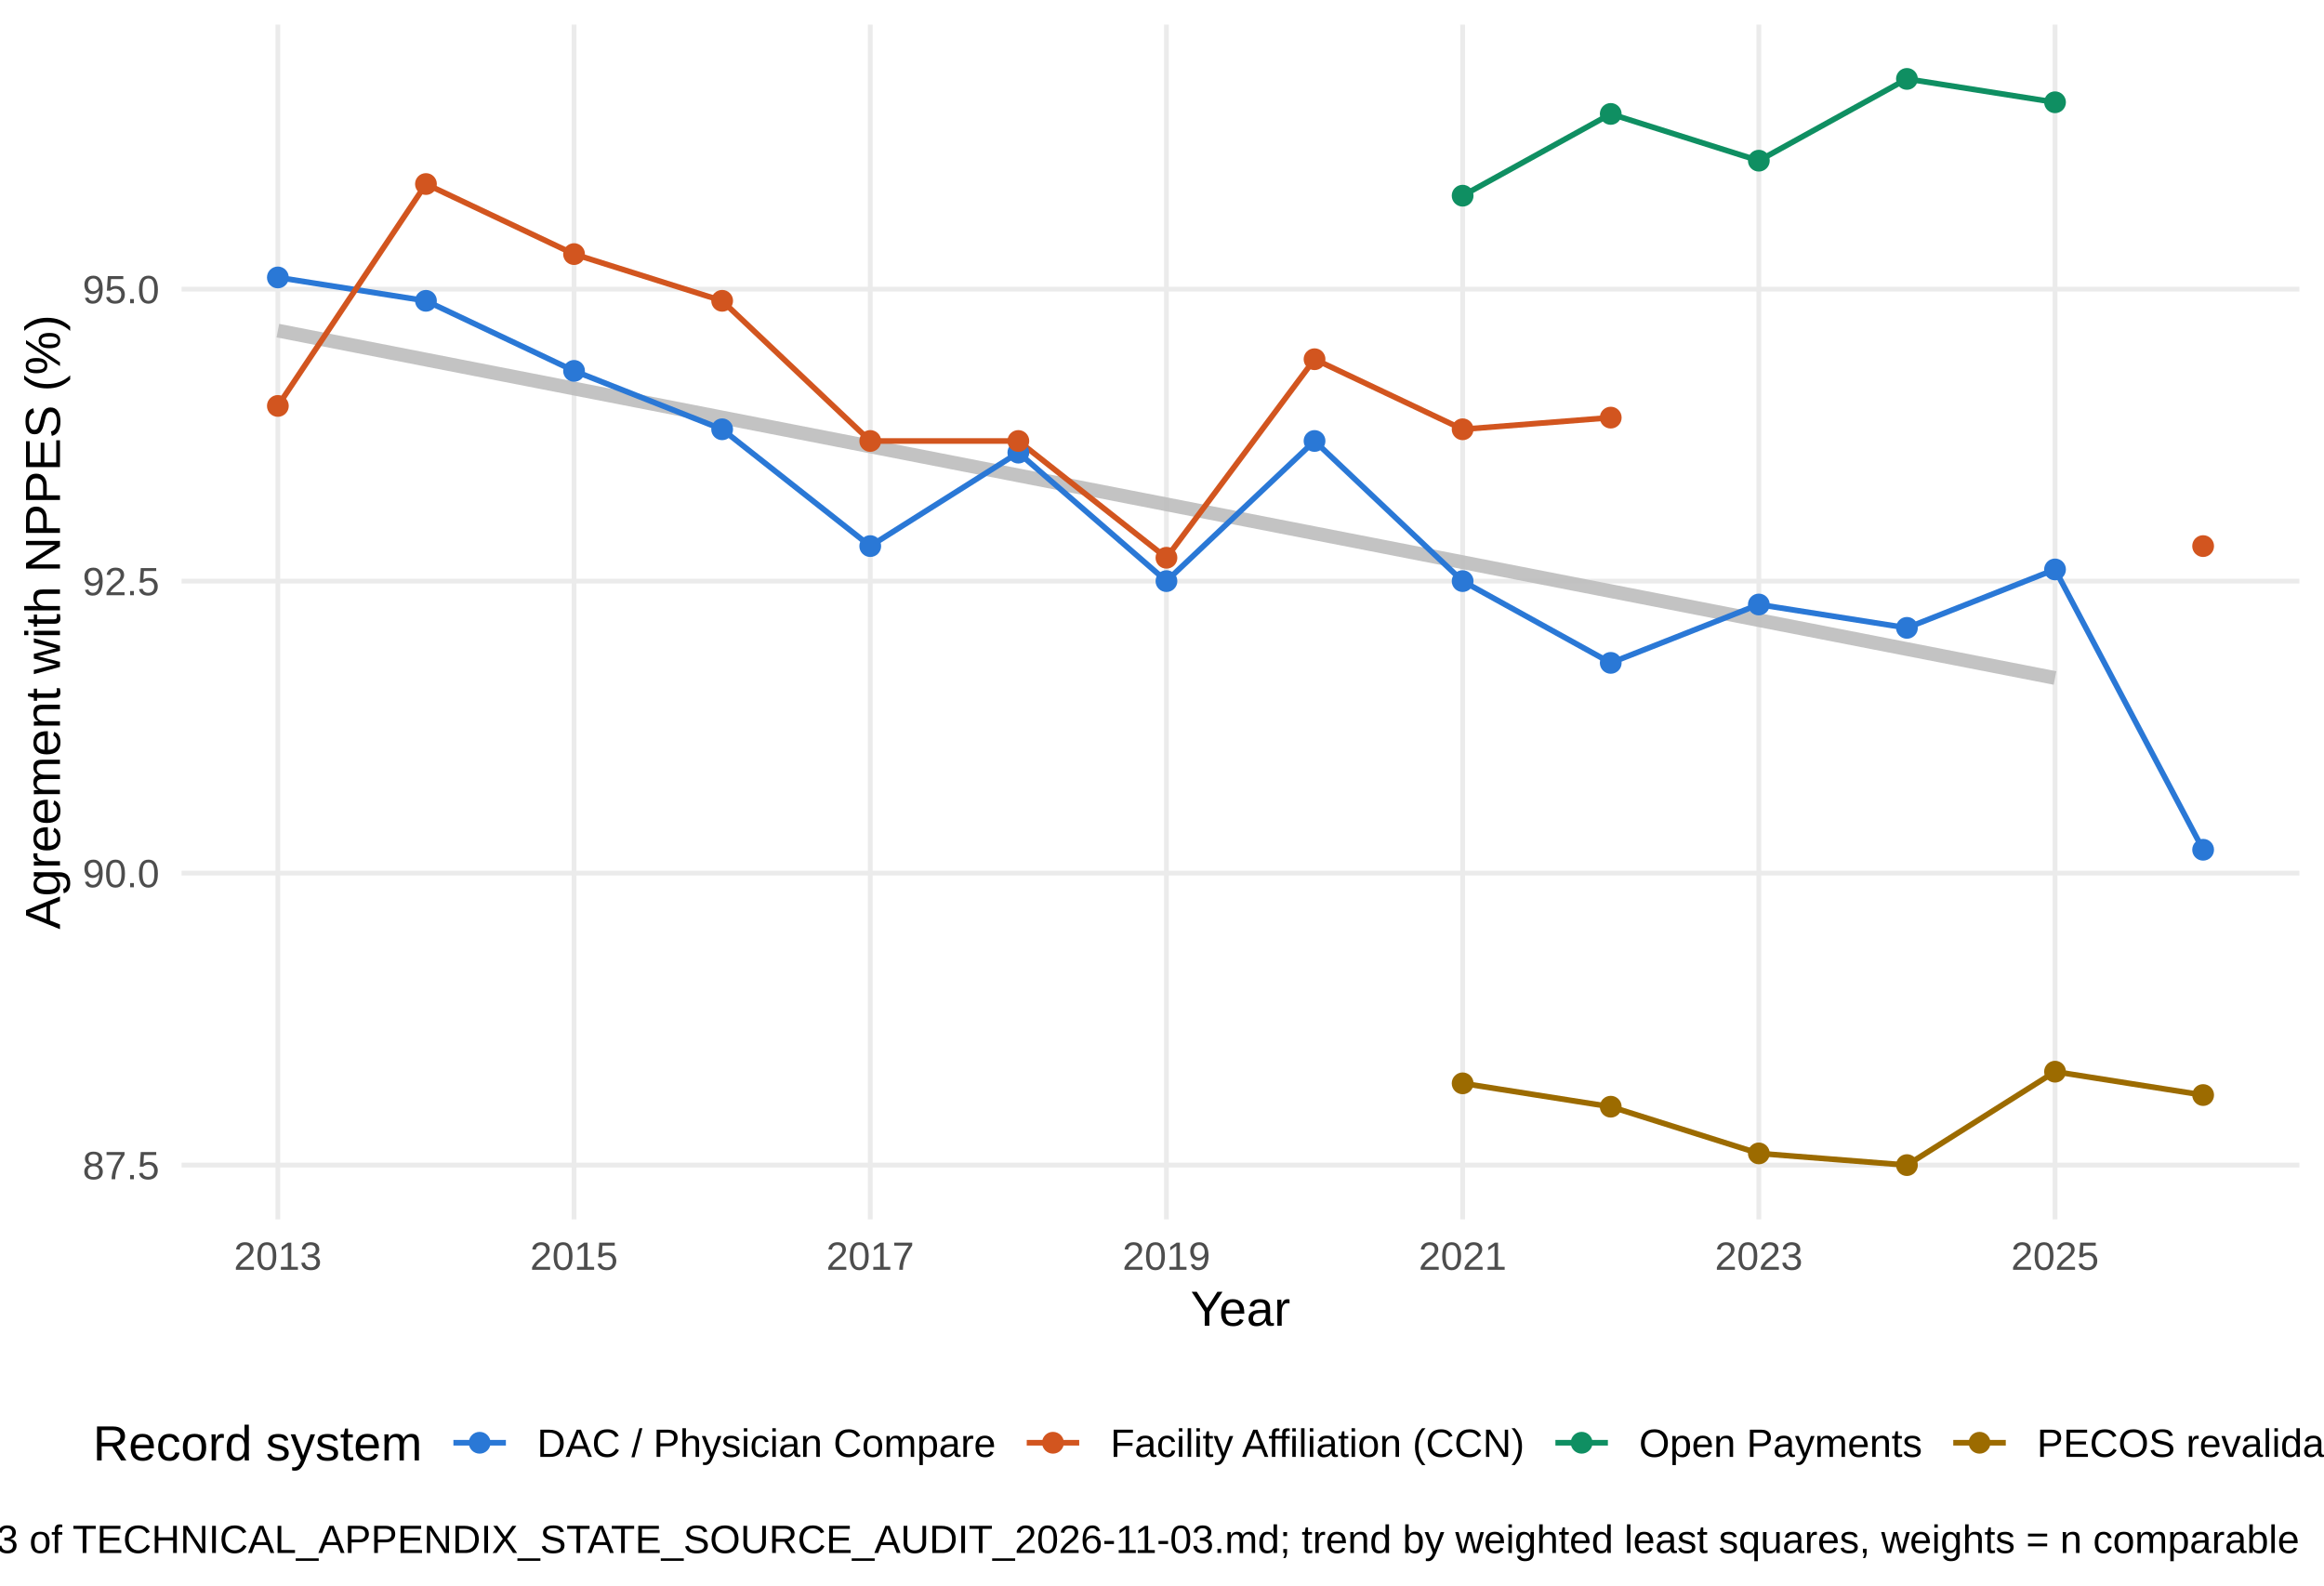
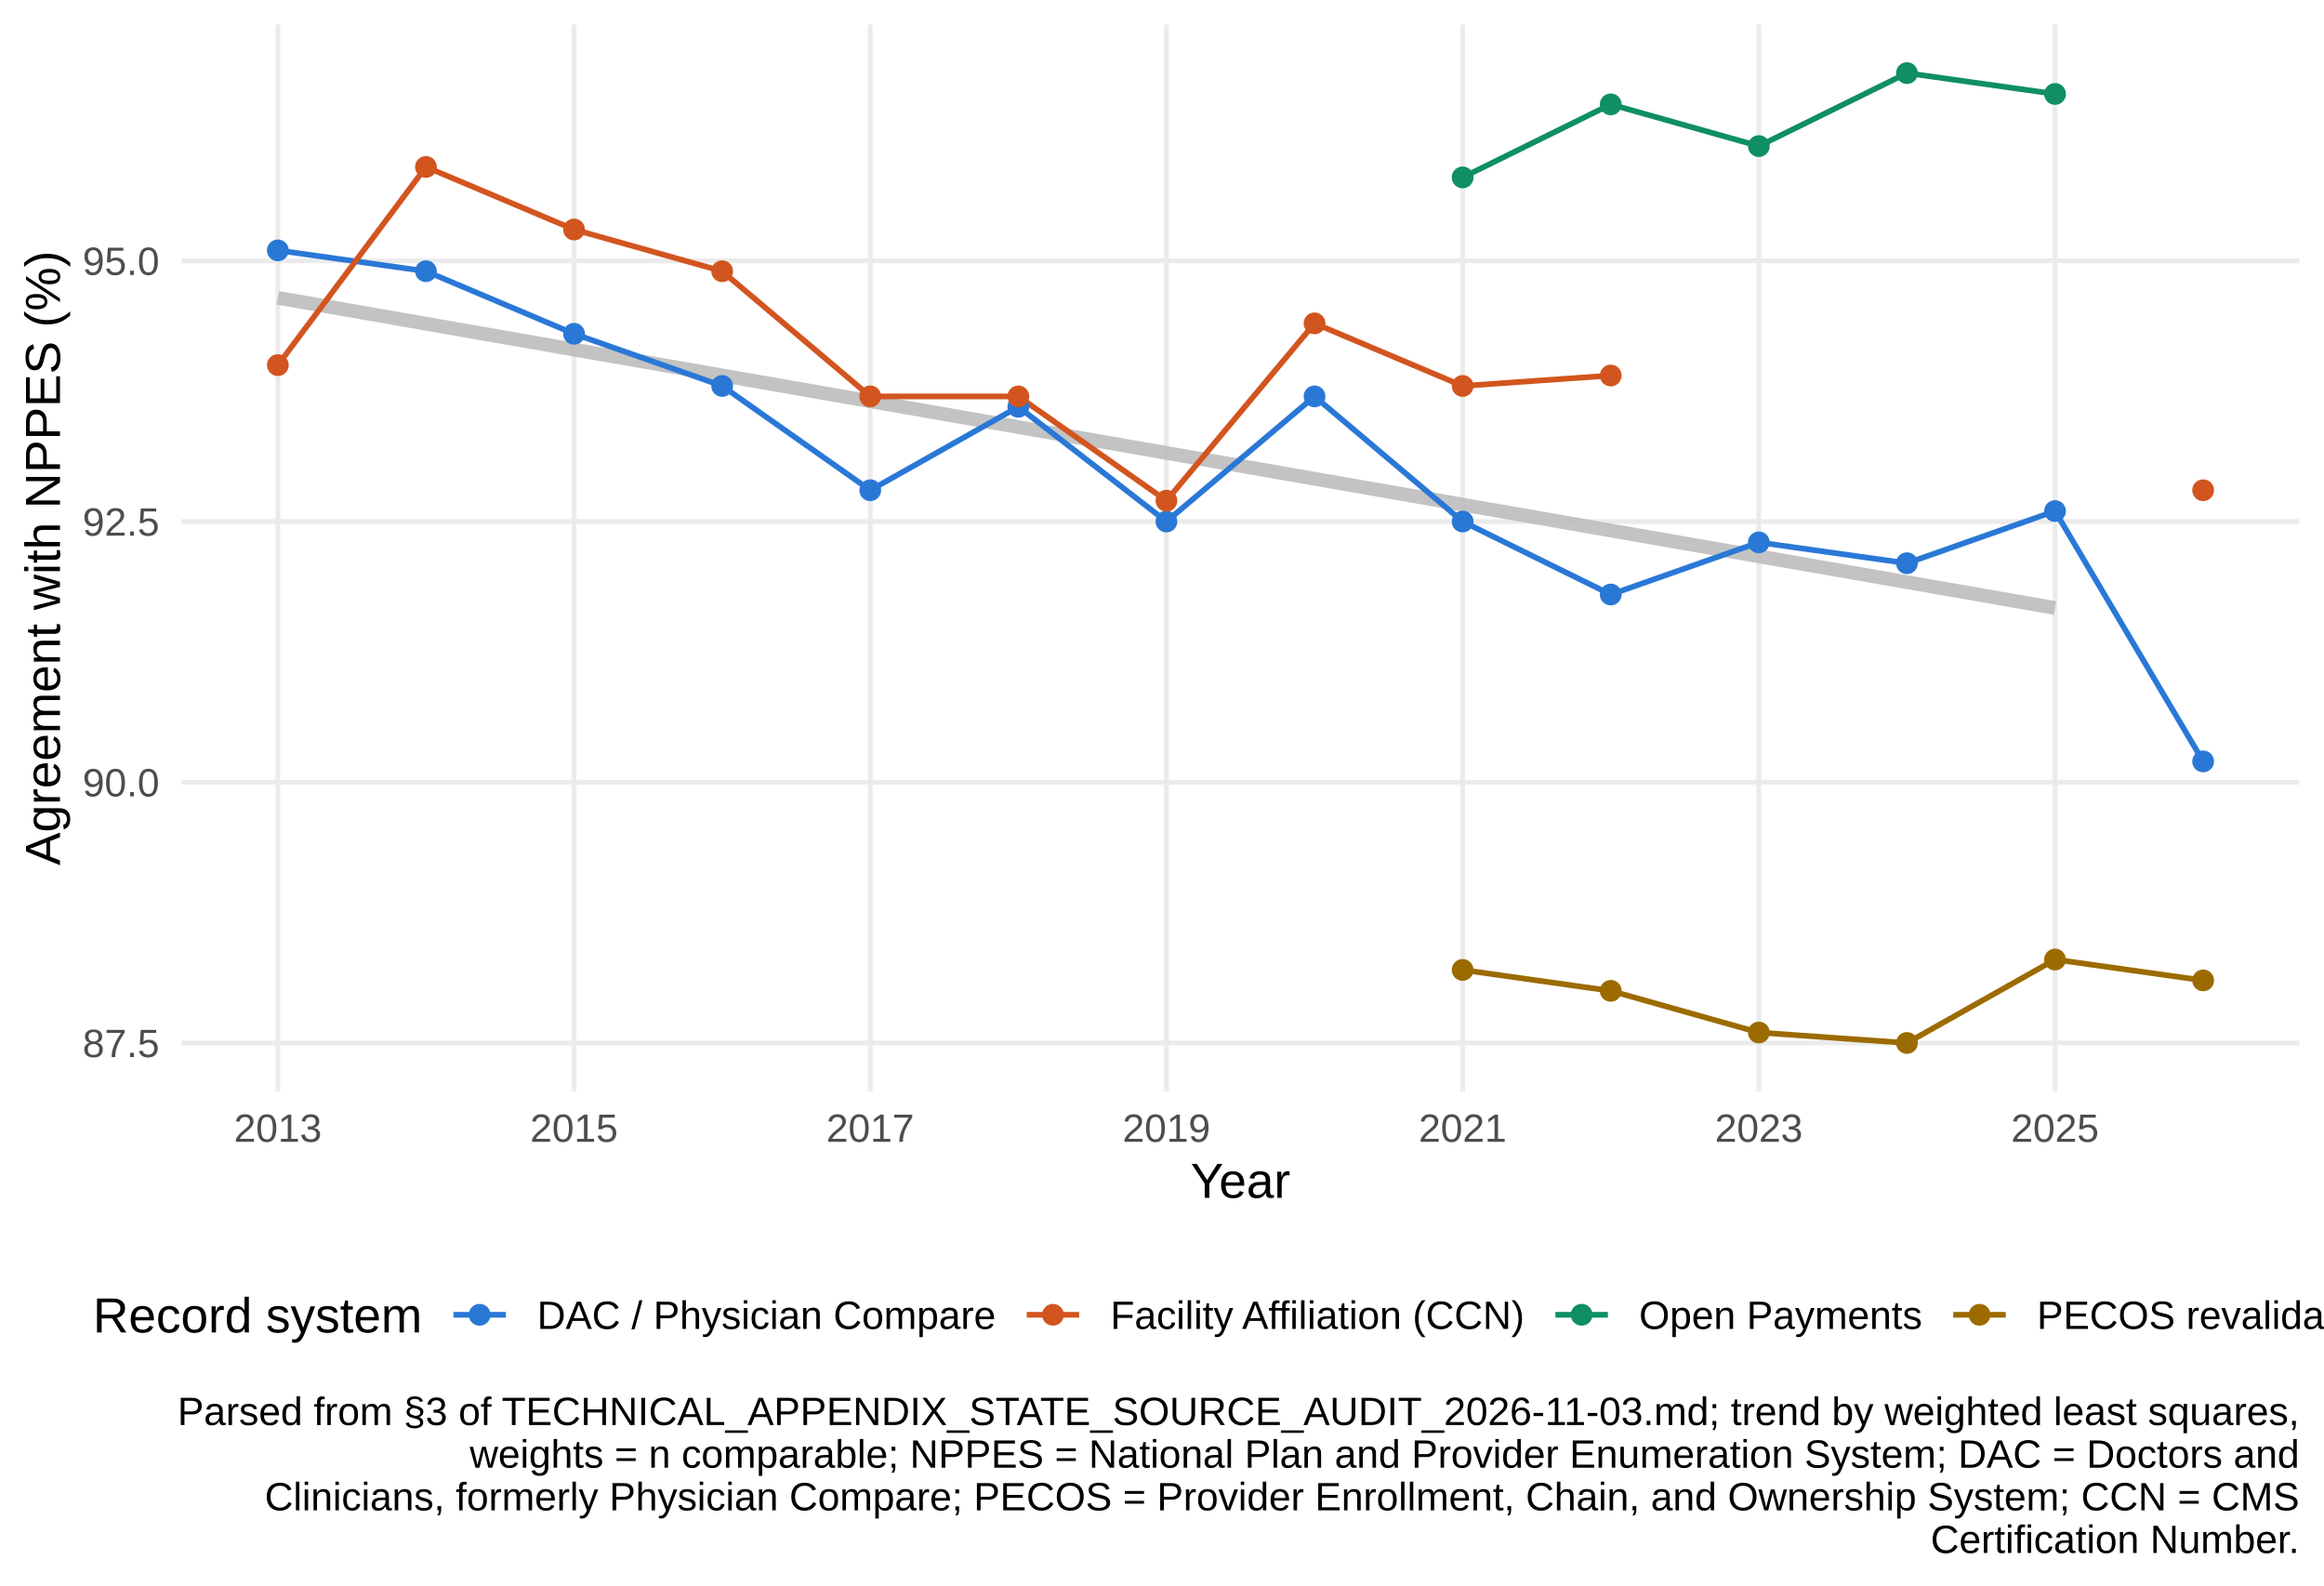
<svg xmlns="http://www.w3.org/2000/svg" width="612.00pt" height="417.60pt" viewBox="0 0 612.00 417.60">
  <g class="svglite">
    <defs>
      <style type="text/css">
    .svglite line, .svglite polyline, .svglite polygon, .svglite path, .svglite rect, .svglite circle {
      fill: none;
      stroke: #000000;
      stroke-linecap: round;
      stroke-linejoin: round;
      stroke-miterlimit: 10.00;
    }
    .svglite text {
      white-space: pre;
    }
    .svglite g.glyphgroup path {
      fill: inherit;
      stroke: none;
    }
  </style>
    </defs>
    <rect width="100%" height="100%" style="stroke: none; fill: #FFFFFF;" />
    <defs>
      <clipPath id="cpMC4wMHw2MTIuMDB8MC4wMHw0MTcuNjA=">
        <rect x="0.00" y="0.00" width="612.00" height="417.60" />
      </clipPath>
    </defs>
    <g clip-path="url(#cpMC4wMHw2MTIuMDB8MC4wMHw0MTcuNjA=)">
      <rect x="0.00" y="0.00" width="612.00" height="417.60" style="stroke-width: 1.26; stroke: none; fill: #FFFFFF;" />
    </g>
    <defs>
-       <clipPath id="cpNDcuODJ8NjA1LjUyfDYuNDh8MzIxLjEw">
-         <rect x="47.82" y="6.48" width="557.70" height="314.63" />
+       <clipPath id="cpNDcuODJ8NjA1LjUyfDYuNDh8Mjg3LjQx">
+         <rect x="47.82" y="6.48" width="557.70" height="280.93" />
      </clipPath>
    </defs>
-     <g clip-path="url(#cpNDcuODJ8NjA1LjUyfDYuNDh8MzIxLjEw)">
-       <polyline points="47.82,306.80 605.52,306.80 " style="stroke-width: 1.26; stroke: #EBEBEB; stroke-linecap: butt;" />
-       <polyline points="47.82,229.91 605.52,229.91 " style="stroke-width: 1.26; stroke: #EBEBEB; stroke-linecap: butt;" />
-       <polyline points="47.82,153.02 605.52,153.02 " style="stroke-width: 1.26; stroke: #EBEBEB; stroke-linecap: butt;" />
-       <polyline points="47.82,76.14 605.52,76.14 " style="stroke-width: 1.26; stroke: #EBEBEB; stroke-linecap: butt;" />
-       <polyline points="73.17,321.10 73.17,6.48 " style="stroke-width: 1.26; stroke: #EBEBEB; stroke-linecap: butt;" />
-       <polyline points="151.17,321.10 151.17,6.48 " style="stroke-width: 1.26; stroke: #EBEBEB; stroke-linecap: butt;" />
-       <polyline points="229.17,321.10 229.17,6.48 " style="stroke-width: 1.26; stroke: #EBEBEB; stroke-linecap: butt;" />
-       <polyline points="307.17,321.10 307.17,6.48 " style="stroke-width: 1.26; stroke: #EBEBEB; stroke-linecap: butt;" />
-       <polyline points="385.17,321.10 385.17,6.48 " style="stroke-width: 1.26; stroke: #EBEBEB; stroke-linecap: butt;" />
-       <polyline points="463.17,321.10 463.17,6.48 " style="stroke-width: 1.26; stroke: #EBEBEB; stroke-linecap: butt;" />
-       <polyline points="541.17,321.10 541.17,6.48 " style="stroke-width: 1.26; stroke: #EBEBEB; stroke-linecap: butt;" />
-       <polyline points="73.17,87.06 112.17,94.69 151.17,102.31 190.17,109.93 229.17,117.55 268.17,125.18 307.17,132.80 346.17,140.42 385.17,148.04 424.17,155.66 463.17,163.29 502.17,170.91 541.17,178.53 " style="stroke-width: 3.63; stroke: #BDBDBD; stroke-opacity: 0.90; stroke-linecap: butt;" />
-       <polyline points="73.17,73.06 112.17,79.21 151.17,97.66 190.17,113.04 229.17,143.80 268.17,119.19 307.17,153.02 346.17,116.12 385.17,153.02 424.17,174.55 463.17,159.18 502.17,165.33 541.17,149.95 580.17,223.76 " style="stroke-width: 1.49; stroke: #2A78D6; stroke-linecap: butt;" />
-       <polyline points="73.17,106.89 112.17,48.46 151.17,66.91 190.17,79.21 229.17,116.12 268.17,116.12 307.17,146.87 346.17,94.59 385.17,113.04 424.17,109.97 " style="stroke-width: 1.49; stroke: #D2551F; stroke-linecap: butt;" />
-       <polyline points="385.17,51.53 424.17,30.00 463.17,42.31 502.17,20.78 541.17,26.93 " style="stroke-width: 1.49; stroke: #0F8F62; stroke-linecap: butt;" />
-       <polyline points="385.17,285.27 424.17,291.42 463.17,303.72 502.17,306.80 541.17,282.20 580.17,288.35 " style="stroke-width: 1.49; stroke: #9C6B00; stroke-linecap: butt;" />
-       <circle cx="73.17" cy="73.06" r="2.45" style="stroke-width: 0.84; stroke: #2A78D6; fill: #2A78D6;" />
-       <circle cx="112.17" cy="79.21" r="2.45" style="stroke-width: 0.84; stroke: #2A78D6; fill: #2A78D6;" />
-       <circle cx="151.17" cy="97.66" r="2.45" style="stroke-width: 0.84; stroke: #2A78D6; fill: #2A78D6;" />
-       <circle cx="190.17" cy="113.04" r="2.45" style="stroke-width: 0.84; stroke: #2A78D6; fill: #2A78D6;" />
-       <circle cx="229.17" cy="143.80" r="2.45" style="stroke-width: 0.84; stroke: #2A78D6; fill: #2A78D6;" />
-       <circle cx="268.17" cy="119.19" r="2.45" style="stroke-width: 0.84; stroke: #2A78D6; fill: #2A78D6;" />
-       <circle cx="307.17" cy="153.02" r="2.45" style="stroke-width: 0.84; stroke: #2A78D6; fill: #2A78D6;" />
-       <circle cx="346.17" cy="116.12" r="2.45" style="stroke-width: 0.84; stroke: #2A78D6; fill: #2A78D6;" />
-       <circle cx="385.17" cy="153.02" r="2.45" style="stroke-width: 0.84; stroke: #2A78D6; fill: #2A78D6;" />
-       <circle cx="424.17" cy="174.55" r="2.45" style="stroke-width: 0.84; stroke: #2A78D6; fill: #2A78D6;" />
-       <circle cx="463.17" cy="159.18" r="2.45" style="stroke-width: 0.84; stroke: #2A78D6; fill: #2A78D6;" />
-       <circle cx="502.17" cy="165.33" r="2.45" style="stroke-width: 0.84; stroke: #2A78D6; fill: #2A78D6;" />
-       <circle cx="541.17" cy="149.95" r="2.45" style="stroke-width: 0.84; stroke: #2A78D6; fill: #2A78D6;" />
-       <circle cx="580.17" cy="223.76" r="2.45" style="stroke-width: 0.84; stroke: #2A78D6; fill: #2A78D6;" />
-       <circle cx="73.17" cy="106.89" r="2.45" style="stroke-width: 0.84; stroke: #D2551F; fill: #D2551F;" />
-       <circle cx="112.17" cy="48.46" r="2.45" style="stroke-width: 0.84; stroke: #D2551F; fill: #D2551F;" />
-       <circle cx="151.17" cy="66.91" r="2.45" style="stroke-width: 0.84; stroke: #D2551F; fill: #D2551F;" />
-       <circle cx="190.17" cy="79.21" r="2.45" style="stroke-width: 0.84; stroke: #D2551F; fill: #D2551F;" />
-       <circle cx="229.17" cy="116.12" r="2.45" style="stroke-width: 0.84; stroke: #D2551F; fill: #D2551F;" />
-       <circle cx="268.17" cy="116.12" r="2.45" style="stroke-width: 0.84; stroke: #D2551F; fill: #D2551F;" />
-       <circle cx="307.17" cy="146.87" r="2.45" style="stroke-width: 0.84; stroke: #D2551F; fill: #D2551F;" />
-       <circle cx="346.17" cy="94.59" r="2.45" style="stroke-width: 0.84; stroke: #D2551F; fill: #D2551F;" />
-       <circle cx="385.17" cy="113.04" r="2.45" style="stroke-width: 0.84; stroke: #D2551F; fill: #D2551F;" />
-       <circle cx="424.17" cy="109.97" r="2.45" style="stroke-width: 0.84; stroke: #D2551F; fill: #D2551F;" />
-       <circle cx="580.17" cy="143.80" r="2.45" style="stroke-width: 0.84; stroke: #D2551F; fill: #D2551F;" />
-       <circle cx="385.17" cy="51.53" r="2.45" style="stroke-width: 0.84; stroke: #0F8F62; fill: #0F8F62;" />
-       <circle cx="424.17" cy="30.00" r="2.45" style="stroke-width: 0.84; stroke: #0F8F62; fill: #0F8F62;" />
-       <circle cx="463.17" cy="42.31" r="2.45" style="stroke-width: 0.84; stroke: #0F8F62; fill: #0F8F62;" />
-       <circle cx="502.17" cy="20.78" r="2.45" style="stroke-width: 0.84; stroke: #0F8F62; fill: #0F8F62;" />
-       <circle cx="541.17" cy="26.93" r="2.45" style="stroke-width: 0.84; stroke: #0F8F62; fill: #0F8F62;" />
-       <circle cx="385.17" cy="285.27" r="2.45" style="stroke-width: 0.84; stroke: #9C6B00; fill: #9C6B00;" />
-       <circle cx="424.17" cy="291.42" r="2.45" style="stroke-width: 0.84; stroke: #9C6B00; fill: #9C6B00;" />
-       <circle cx="463.17" cy="303.72" r="2.45" style="stroke-width: 0.84; stroke: #9C6B00; fill: #9C6B00;" />
-       <circle cx="502.17" cy="306.80" r="2.45" style="stroke-width: 0.84; stroke: #9C6B00; fill: #9C6B00;" />
-       <circle cx="541.17" cy="282.20" r="2.45" style="stroke-width: 0.84; stroke: #9C6B00; fill: #9C6B00;" />
-       <circle cx="580.17" cy="288.35" r="2.45" style="stroke-width: 0.84; stroke: #9C6B00; fill: #9C6B00;" />
+     <g clip-path="url(#cpNDcuODJ8NjA1LjUyfDYuNDh8Mjg3LjQx)">
+       <polyline points="47.82,274.64 605.52,274.64 " style="stroke-width: 1.26; stroke: #EBEBEB; stroke-linecap: butt;" />
+       <polyline points="47.82,205.98 605.52,205.98 " style="stroke-width: 1.26; stroke: #EBEBEB; stroke-linecap: butt;" />
+       <polyline points="47.82,137.33 605.52,137.33 " style="stroke-width: 1.26; stroke: #EBEBEB; stroke-linecap: butt;" />
+       <polyline points="47.82,68.68 605.52,68.68 " style="stroke-width: 1.26; stroke: #EBEBEB; stroke-linecap: butt;" />
+       <polyline points="73.17,287.41 73.17,6.48 " style="stroke-width: 1.26; stroke: #EBEBEB; stroke-linecap: butt;" />
+       <polyline points="151.17,287.41 151.17,6.48 " style="stroke-width: 1.26; stroke: #EBEBEB; stroke-linecap: butt;" />
+       <polyline points="229.17,287.41 229.17,6.48 " style="stroke-width: 1.26; stroke: #EBEBEB; stroke-linecap: butt;" />
+       <polyline points="307.17,287.41 307.17,6.48 " style="stroke-width: 1.26; stroke: #EBEBEB; stroke-linecap: butt;" />
+       <polyline points="385.17,287.41 385.17,6.48 " style="stroke-width: 1.26; stroke: #EBEBEB; stroke-linecap: butt;" />
+       <polyline points="463.17,287.41 463.17,6.48 " style="stroke-width: 1.26; stroke: #EBEBEB; stroke-linecap: butt;" />
+       <polyline points="541.17,287.41 541.17,6.48 " style="stroke-width: 1.26; stroke: #EBEBEB; stroke-linecap: butt;" />
+       <polyline points="73.17,78.43 112.17,85.24 151.17,92.05 190.17,98.85 229.17,105.66 268.17,112.46 307.17,119.27 346.17,126.07 385.17,132.88 424.17,139.69 463.17,146.49 502.17,153.30 541.17,160.10 " style="stroke-width: 3.63; stroke: #BDBDBD; stroke-opacity: 0.90; stroke-linecap: butt;" />
+       <polyline points="73.17,65.93 112.17,71.42 151.17,87.90 190.17,101.63 229.17,129.09 268.17,107.12 307.17,137.33 346.17,104.38 385.17,137.33 424.17,156.55 463.17,142.82 502.17,148.31 541.17,134.58 580.17,200.49 " style="stroke-width: 1.49; stroke: #2A78D6; stroke-linecap: butt;" />
+       <polyline points="73.17,96.14 112.17,43.96 151.17,60.44 190.17,71.42 229.17,104.38 268.17,104.38 307.17,131.84 346.17,85.15 385.17,101.63 424.17,98.88 " style="stroke-width: 1.49; stroke: #D2551F; stroke-linecap: butt;" />
+       <polyline points="385.17,46.71 424.17,27.48 463.17,38.47 502.17,19.25 541.17,24.74 " style="stroke-width: 1.49; stroke: #0F8F62; stroke-linecap: butt;" />
+       <polyline points="385.17,255.41 424.17,260.91 463.17,271.89 502.17,274.64 541.17,252.67 580.17,258.16 " style="stroke-width: 1.49; stroke: #9C6B00; stroke-linecap: butt;" />
+       <circle cx="73.17" cy="65.93" r="2.45" style="stroke-width: 0.84; stroke: #2A78D6; fill: #2A78D6;" />
+       <circle cx="112.17" cy="71.42" r="2.45" style="stroke-width: 0.84; stroke: #2A78D6; fill: #2A78D6;" />
+       <circle cx="151.17" cy="87.90" r="2.45" style="stroke-width: 0.84; stroke: #2A78D6; fill: #2A78D6;" />
+       <circle cx="190.17" cy="101.63" r="2.45" style="stroke-width: 0.84; stroke: #2A78D6; fill: #2A78D6;" />
+       <circle cx="229.17" cy="129.09" r="2.45" style="stroke-width: 0.84; stroke: #2A78D6; fill: #2A78D6;" />
+       <circle cx="268.17" cy="107.12" r="2.45" style="stroke-width: 0.84; stroke: #2A78D6; fill: #2A78D6;" />
+       <circle cx="307.17" cy="137.33" r="2.45" style="stroke-width: 0.84; stroke: #2A78D6; fill: #2A78D6;" />
+       <circle cx="346.17" cy="104.38" r="2.45" style="stroke-width: 0.84; stroke: #2A78D6; fill: #2A78D6;" />
+       <circle cx="385.17" cy="137.33" r="2.45" style="stroke-width: 0.84; stroke: #2A78D6; fill: #2A78D6;" />
+       <circle cx="424.17" cy="156.55" r="2.45" style="stroke-width: 0.84; stroke: #2A78D6; fill: #2A78D6;" />
+       <circle cx="463.17" cy="142.82" r="2.45" style="stroke-width: 0.84; stroke: #2A78D6; fill: #2A78D6;" />
+       <circle cx="502.17" cy="148.31" r="2.45" style="stroke-width: 0.84; stroke: #2A78D6; fill: #2A78D6;" />
+       <circle cx="541.17" cy="134.58" r="2.45" style="stroke-width: 0.84; stroke: #2A78D6; fill: #2A78D6;" />
+       <circle cx="580.17" cy="200.49" r="2.45" style="stroke-width: 0.84; stroke: #2A78D6; fill: #2A78D6;" />
+       <circle cx="73.17" cy="96.14" r="2.45" style="stroke-width: 0.84; stroke: #D2551F; fill: #D2551F;" />
+       <circle cx="112.17" cy="43.96" r="2.45" style="stroke-width: 0.84; stroke: #D2551F; fill: #D2551F;" />
+       <circle cx="151.17" cy="60.44" r="2.45" style="stroke-width: 0.84; stroke: #D2551F; fill: #D2551F;" />
+       <circle cx="190.17" cy="71.42" r="2.45" style="stroke-width: 0.84; stroke: #D2551F; fill: #D2551F;" />
+       <circle cx="229.17" cy="104.38" r="2.45" style="stroke-width: 0.84; stroke: #D2551F; fill: #D2551F;" />
+       <circle cx="268.17" cy="104.38" r="2.45" style="stroke-width: 0.84; stroke: #D2551F; fill: #D2551F;" />
+       <circle cx="307.17" cy="131.84" r="2.45" style="stroke-width: 0.84; stroke: #D2551F; fill: #D2551F;" />
+       <circle cx="346.17" cy="85.15" r="2.45" style="stroke-width: 0.84; stroke: #D2551F; fill: #D2551F;" />
+       <circle cx="385.17" cy="101.63" r="2.45" style="stroke-width: 0.84; stroke: #D2551F; fill: #D2551F;" />
+       <circle cx="424.17" cy="98.88" r="2.45" style="stroke-width: 0.84; stroke: #D2551F; fill: #D2551F;" />
+       <circle cx="580.17" cy="129.09" r="2.45" style="stroke-width: 0.84; stroke: #D2551F; fill: #D2551F;" />
+       <circle cx="385.17" cy="46.71" r="2.45" style="stroke-width: 0.84; stroke: #0F8F62; fill: #0F8F62;" />
+       <circle cx="424.17" cy="27.48" r="2.45" style="stroke-width: 0.84; stroke: #0F8F62; fill: #0F8F62;" />
+       <circle cx="463.17" cy="38.47" r="2.45" style="stroke-width: 0.84; stroke: #0F8F62; fill: #0F8F62;" />
+       <circle cx="502.17" cy="19.25" r="2.45" style="stroke-width: 0.84; stroke: #0F8F62; fill: #0F8F62;" />
+       <circle cx="541.17" cy="24.74" r="2.45" style="stroke-width: 0.84; stroke: #0F8F62; fill: #0F8F62;" />
+       <circle cx="385.17" cy="255.41" r="2.45" style="stroke-width: 0.84; stroke: #9C6B00; fill: #9C6B00;" />
+       <circle cx="424.17" cy="260.91" r="2.45" style="stroke-width: 0.84; stroke: #9C6B00; fill: #9C6B00;" />
+       <circle cx="463.17" cy="271.89" r="2.45" style="stroke-width: 0.84; stroke: #9C6B00; fill: #9C6B00;" />
+       <circle cx="502.17" cy="274.64" r="2.45" style="stroke-width: 0.84; stroke: #9C6B00; fill: #9C6B00;" />
+       <circle cx="541.17" cy="252.67" r="2.45" style="stroke-width: 0.84; stroke: #9C6B00; fill: #9C6B00;" />
+       <circle cx="580.17" cy="258.16" r="2.45" style="stroke-width: 0.84; stroke: #9C6B00; fill: #9C6B00;" />
    </g>
    <g clip-path="url(#cpMC4wMHw2MTIuMDB8MC4wMHw0MTcuNjA=)">
-       <text x="41.99" y="310.52" text-anchor="end" style="font-size: 10.40px;fill: #4D4D4D; font-family: &quot;Arial&quot;;" textLength="20.23px" lengthAdjust="spacingAndGlyphs">87.5</text>
-       <text x="41.99" y="233.63" text-anchor="end" style="font-size: 10.40px;fill: #4D4D4D; font-family: &quot;Arial&quot;;" textLength="20.23px" lengthAdjust="spacingAndGlyphs">90.0</text>
-       <text x="41.99" y="156.74" text-anchor="end" style="font-size: 10.40px;fill: #4D4D4D; font-family: &quot;Arial&quot;;" textLength="20.23px" lengthAdjust="spacingAndGlyphs">92.5</text>
-       <text x="41.99" y="79.86" text-anchor="end" style="font-size: 10.40px;fill: #4D4D4D; font-family: &quot;Arial&quot;;" textLength="20.23px" lengthAdjust="spacingAndGlyphs">95.0</text>
-       <text x="73.17" y="334.37" text-anchor="middle" style="font-size: 10.40px;fill: #4D4D4D; font-family: &quot;Arial&quot;;" textLength="23.12px" lengthAdjust="spacingAndGlyphs">2013</text>
-       <text x="151.17" y="334.37" text-anchor="middle" style="font-size: 10.40px;fill: #4D4D4D; font-family: &quot;Arial&quot;;" textLength="23.12px" lengthAdjust="spacingAndGlyphs">2015</text>
-       <text x="229.17" y="334.37" text-anchor="middle" style="font-size: 10.40px;fill: #4D4D4D; font-family: &quot;Arial&quot;;" textLength="23.12px" lengthAdjust="spacingAndGlyphs">2017</text>
-       <text x="307.17" y="334.37" text-anchor="middle" style="font-size: 10.40px;fill: #4D4D4D; font-family: &quot;Arial&quot;;" textLength="23.12px" lengthAdjust="spacingAndGlyphs">2019</text>
-       <text x="385.17" y="334.37" text-anchor="middle" style="font-size: 10.40px;fill: #4D4D4D; font-family: &quot;Arial&quot;;" textLength="23.12px" lengthAdjust="spacingAndGlyphs">2021</text>
-       <text x="463.17" y="334.37" text-anchor="middle" style="font-size: 10.40px;fill: #4D4D4D; font-family: &quot;Arial&quot;;" textLength="23.12px" lengthAdjust="spacingAndGlyphs">2023</text>
-       <text x="541.17" y="334.37" text-anchor="middle" style="font-size: 10.40px;fill: #4D4D4D; font-family: &quot;Arial&quot;;" textLength="23.12px" lengthAdjust="spacingAndGlyphs">2025</text>
-       <text x="326.67" y="349.10" text-anchor="middle" style="font-size: 13.00px; font-family: &quot;Arial&quot;;" textLength="26.28px" lengthAdjust="spacingAndGlyphs">Year</text>
-       <text transform="translate(15.79,163.79) rotate(-90)" text-anchor="middle" style="font-size: 13.00px; font-family: &quot;Arial&quot;;" textLength="161.86px" lengthAdjust="spacingAndGlyphs">Agreement with NPPES (%)</text>
-       <text x="24.49" y="384.56" style="font-size: 13.00px; font-family: &quot;Arial&quot;;" textLength="86.70px" lengthAdjust="spacingAndGlyphs">Record system</text>
-       <line x1="119.40" y1="379.91" x2="133.22" y2="379.91" style="stroke-width: 1.49; stroke: #2A78D6; stroke-linecap: butt;" />
-       <circle cx="126.31" cy="379.91" r="2.45" style="stroke-width: 0.84; stroke: #2A78D6; fill: #2A78D6;" />
-       <line x1="270.38" y1="379.91" x2="284.20" y2="379.91" style="stroke-width: 1.49; stroke: #D2551F; stroke-linecap: butt;" />
-       <circle cx="277.29" cy="379.91" r="2.45" style="stroke-width: 0.84; stroke: #D2551F; fill: #D2551F;" />
-       <line x1="409.60" y1="379.91" x2="423.42" y2="379.91" style="stroke-width: 1.49; stroke: #0F8F62; stroke-linecap: butt;" />
-       <circle cx="416.51" cy="379.91" r="2.45" style="stroke-width: 0.84; stroke: #0F8F62; fill: #0F8F62;" />
-       <line x1="514.37" y1="379.91" x2="528.20" y2="379.91" style="stroke-width: 1.49; stroke: #9C6B00; stroke-linecap: butt;" />
-       <circle cx="521.29" cy="379.91" r="2.45" style="stroke-width: 0.84; stroke: #9C6B00; fill: #9C6B00;" />
-       <text x="141.43" y="383.63" style="font-size: 10.40px; font-family: &quot;Arial&quot;;" textLength="120.75px" lengthAdjust="spacingAndGlyphs">DAC / Physician Compare</text>
-       <text x="292.41" y="383.63" style="font-size: 10.40px; font-family: &quot;Arial&quot;;" textLength="108.98px" lengthAdjust="spacingAndGlyphs">Facility Affiliation (CCN)</text>
-       <text x="431.62" y="383.63" style="font-size: 10.40px; font-family: &quot;Arial&quot;;" textLength="74.55px" lengthAdjust="spacingAndGlyphs">Open Payments</text>
-       <text x="536.40" y="383.63" style="font-size: 10.40px; font-family: &quot;Arial&quot;;" textLength="92.45px" lengthAdjust="spacingAndGlyphs">PECOS revalidation</text>
-       <text x="605.52" y="408.94" text-anchor="end" style="font-size: 10.40px; font-family: &quot;Arial&quot;;" textLength="671.45px" lengthAdjust="spacingAndGlyphs">Parsed from §3 of TECHNICAL_APPENDIX_STATE_SOURCE_AUDIT_2026-11-03.md; trend by weighted least squares, weights = n comparable</text>
+       <text x="41.99" y="278.35" text-anchor="end" style="font-size: 10.40px;fill: #4D4D4D; font-family: &quot;Arial&quot;;" textLength="20.23px" lengthAdjust="spacingAndGlyphs">87.5</text>
+       <text x="41.99" y="209.70" text-anchor="end" style="font-size: 10.40px;fill: #4D4D4D; font-family: &quot;Arial&quot;;" textLength="20.23px" lengthAdjust="spacingAndGlyphs">90.0</text>
+       <text x="41.99" y="141.05" text-anchor="end" style="font-size: 10.40px;fill: #4D4D4D; font-family: &quot;Arial&quot;;" textLength="20.23px" lengthAdjust="spacingAndGlyphs">92.5</text>
+       <text x="41.99" y="72.39" text-anchor="end" style="font-size: 10.40px;fill: #4D4D4D; font-family: &quot;Arial&quot;;" textLength="20.23px" lengthAdjust="spacingAndGlyphs">95.0</text>
+       <text x="73.17" y="300.67" text-anchor="middle" style="font-size: 10.40px;fill: #4D4D4D; font-family: &quot;Arial&quot;;" textLength="23.12px" lengthAdjust="spacingAndGlyphs">2013</text>
+       <text x="151.17" y="300.67" text-anchor="middle" style="font-size: 10.40px;fill: #4D4D4D; font-family: &quot;Arial&quot;;" textLength="23.12px" lengthAdjust="spacingAndGlyphs">2015</text>
+       <text x="229.17" y="300.67" text-anchor="middle" style="font-size: 10.40px;fill: #4D4D4D; font-family: &quot;Arial&quot;;" textLength="23.12px" lengthAdjust="spacingAndGlyphs">2017</text>
+       <text x="307.17" y="300.67" text-anchor="middle" style="font-size: 10.40px;fill: #4D4D4D; font-family: &quot;Arial&quot;;" textLength="23.12px" lengthAdjust="spacingAndGlyphs">2019</text>
+       <text x="385.17" y="300.67" text-anchor="middle" style="font-size: 10.40px;fill: #4D4D4D; font-family: &quot;Arial&quot;;" textLength="23.12px" lengthAdjust="spacingAndGlyphs">2021</text>
+       <text x="463.17" y="300.67" text-anchor="middle" style="font-size: 10.40px;fill: #4D4D4D; font-family: &quot;Arial&quot;;" textLength="23.12px" lengthAdjust="spacingAndGlyphs">2023</text>
+       <text x="541.17" y="300.67" text-anchor="middle" style="font-size: 10.40px;fill: #4D4D4D; font-family: &quot;Arial&quot;;" textLength="23.12px" lengthAdjust="spacingAndGlyphs">2025</text>
+       <text x="326.67" y="315.41" text-anchor="middle" style="font-size: 13.00px; font-family: &quot;Arial&quot;;" textLength="26.28px" lengthAdjust="spacingAndGlyphs">Year</text>
+       <text transform="translate(15.79,146.94) rotate(-90)" text-anchor="middle" style="font-size: 13.00px; font-family: &quot;Arial&quot;;" textLength="161.86px" lengthAdjust="spacingAndGlyphs">Agreement with NPPES (%)</text>
+       <text x="24.49" y="350.87" style="font-size: 13.00px; font-family: &quot;Arial&quot;;" textLength="86.70px" lengthAdjust="spacingAndGlyphs">Record system</text>
+       <line x1="119.40" y1="346.21" x2="133.22" y2="346.21" style="stroke-width: 1.49; stroke: #2A78D6; stroke-linecap: butt;" />
+       <circle cx="126.31" cy="346.21" r="2.45" style="stroke-width: 0.84; stroke: #2A78D6; fill: #2A78D6;" />
+       <line x1="270.38" y1="346.21" x2="284.20" y2="346.21" style="stroke-width: 1.49; stroke: #D2551F; stroke-linecap: butt;" />
+       <circle cx="277.29" cy="346.21" r="2.45" style="stroke-width: 0.84; stroke: #D2551F; fill: #D2551F;" />
+       <line x1="409.60" y1="346.21" x2="423.42" y2="346.21" style="stroke-width: 1.49; stroke: #0F8F62; stroke-linecap: butt;" />
+       <circle cx="416.51" cy="346.21" r="2.45" style="stroke-width: 0.84; stroke: #0F8F62; fill: #0F8F62;" />
+       <line x1="514.37" y1="346.21" x2="528.20" y2="346.21" style="stroke-width: 1.49; stroke: #9C6B00; stroke-linecap: butt;" />
+       <circle cx="521.29" cy="346.21" r="2.45" style="stroke-width: 0.84; stroke: #9C6B00; fill: #9C6B00;" />
+       <text x="141.43" y="349.93" style="font-size: 10.40px; font-family: &quot;Arial&quot;;" textLength="120.75px" lengthAdjust="spacingAndGlyphs">DAC / Physician Compare</text>
+       <text x="292.41" y="349.93" style="font-size: 10.40px; font-family: &quot;Arial&quot;;" textLength="108.98px" lengthAdjust="spacingAndGlyphs">Facility Affiliation (CCN)</text>
+       <text x="431.62" y="349.93" style="font-size: 10.40px; font-family: &quot;Arial&quot;;" textLength="74.55px" lengthAdjust="spacingAndGlyphs">Open Payments</text>
+       <text x="536.40" y="349.93" style="font-size: 10.40px; font-family: &quot;Arial&quot;;" textLength="92.45px" lengthAdjust="spacingAndGlyphs">PECOS revalidation</text>
+       <text x="605.52" y="375.24" text-anchor="end" style="font-size: 10.40px; font-family: &quot;Arial&quot;;" textLength="558.48px" lengthAdjust="spacingAndGlyphs">Parsed from §3 of TECHNICAL_APPENDIX_STATE_SOURCE_AUDIT_2026-11-03.md; trend by weighted least squares,</text>
+       <text x="605.52" y="386.47" text-anchor="end" style="font-size: 10.40px; font-family: &quot;Arial&quot;;" textLength="481.62px" lengthAdjust="spacingAndGlyphs">weights = n comparable; NPPES = National Plan and Provider Enumeration System; DAC = Doctors and</text>
+       <text x="605.52" y="397.70" text-anchor="end" style="font-size: 10.40px; font-family: &quot;Arial&quot;;" textLength="535.55px" lengthAdjust="spacingAndGlyphs">Clinicians, formerly Physician Compare; PECOS = Provider Enrollment, Chain, and Ownership System; CCN = CMS</text>
+       <text x="605.52" y="408.94" text-anchor="end" style="font-size: 10.40px; font-family: &quot;Arial&quot;;" textLength="97.05px" lengthAdjust="spacingAndGlyphs">Certification Number.</text>
    </g>
  </g>
</svg>
